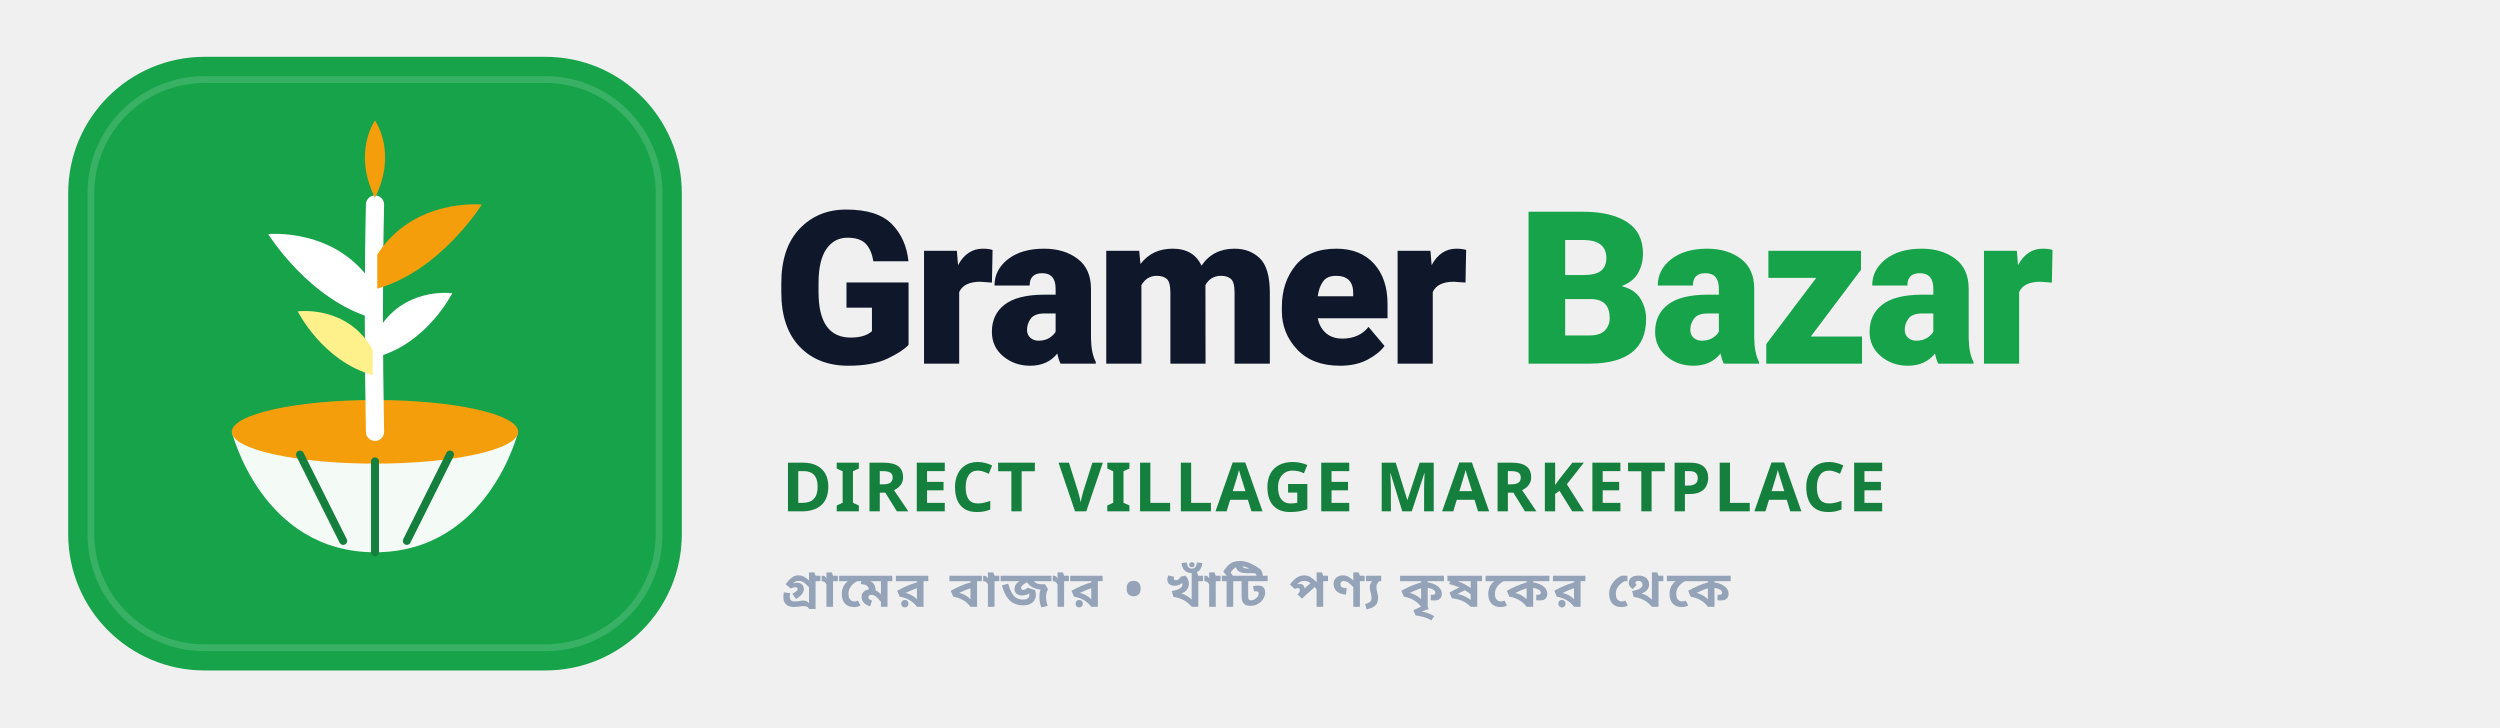
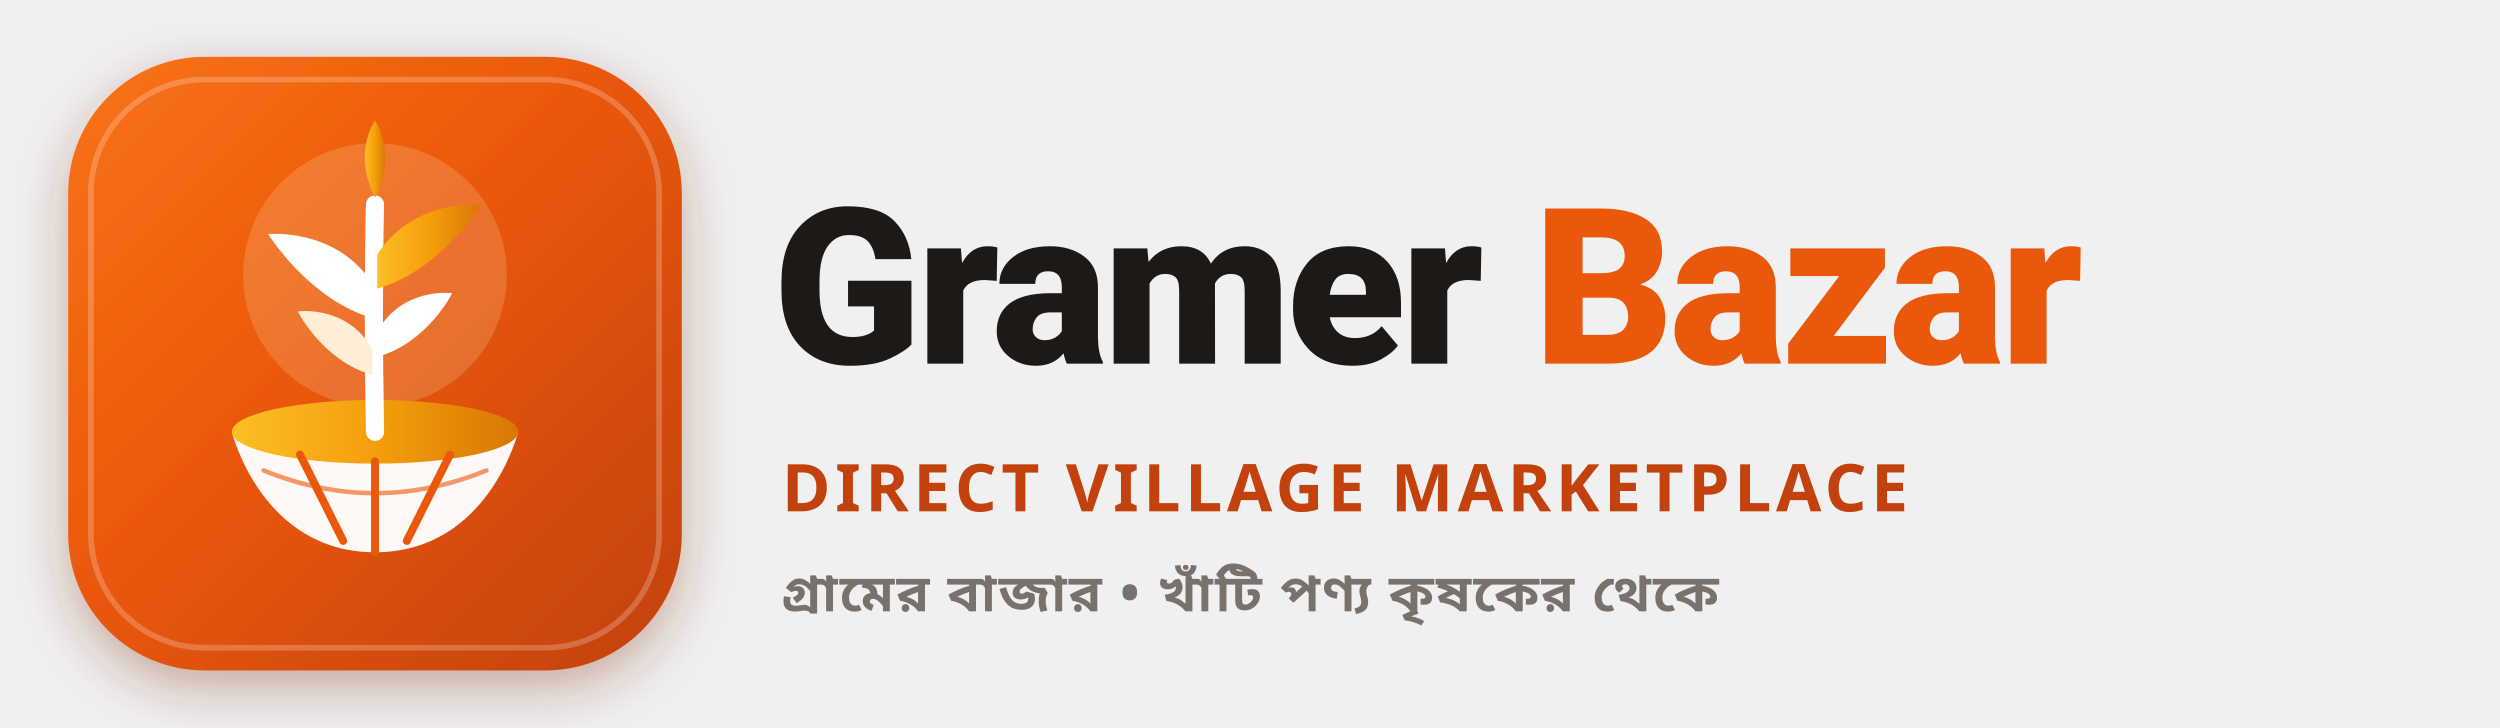
<svg xmlns="http://www.w3.org/2000/svg" viewBox="0 0 1100 320" width="1100" height="320" fill="none">
+   <defs>
+     <linearGradient id="emblemGradEn" x1="0%" y1="0%" x2="100%" y2="100%">
+       <stop offset="0%" stop-color="#f97316" />
+       <stop offset="45%" stop-color="#ea580c" />
+       <stop offset="100%" stop-color="#c2410c" />
+     </linearGradient>
+     <linearGradient id="goldGradEn" x1="0%" y1="0%" x2="100%" y2="0%">
+       <stop offset="0%" stop-color="#fbbf24" />
+       <stop offset="50%" stop-color="#f59e0b" />
+       <stop offset="100%" stop-color="#d97706" />
+     </linearGradient>
+     <linearGradient id="leafGradEn" x1="0%" y1="0%" x2="100%" y2="100%">
+       <stop offset="0%" stop-color="#fef08a" />
+       <stop offset="100%" stop-color="#f59e0b" />
+     </linearGradient>
+     <filter id="shadowEn" x="-10%" y="-10%" width="120%" height="120%">
+       <feDropShadow dx="0" dy="8" stdDeviation="12" flood-color="#7c2d12" flood-opacity="0.35" />
+     </filter>
+   </defs>
  <g transform="translate(30, 25)">
-     <rect width="270" height="270" rx="60" fill="#16a34a" />
-     <rect x="10" y="10" width="250" height="250" rx="50" stroke="#ffffff" stroke-opacity="0.15" stroke-width="3" />
-     <path d="M72 165 C72 165, 85 218, 135 218 C185 218, 198 165, 198 165 Z" fill="#ffffff" fill-opacity="0.95" />
-     <ellipse cx="135" cy="165" rx="63" ry="14" fill="#f59e0b" />
-     <path d="M102 175 L121 213 M135 178 L135 218 M168 175 L149 213" stroke="#15803d" stroke-width="3.5" stroke-linecap="round" />
+     <rect width="270" height="270" rx="60" fill="url(#emblemGradEn)" filter="url(#shadowEn)" />
+     <rect x="10" y="10" width="250" height="250" rx="50" stroke="#ffffff" stroke-opacity="0.22" stroke-width="2.5" />
+     <circle cx="135" cy="96" r="58" fill="#fef3c7" fill-opacity="0.18" />
+     <path d="M72 165 C72 165, 85 218, 135 218 C185 218, 198 165, 198 165 Z" fill="#ffffff" fill-opacity="0.96" />
+     <ellipse cx="135" cy="165" rx="63" ry="14" fill="url(#goldGradEn)" />
+     <path d="M102 175 L121 213 M135 178 L135 218 M168 175 L149 213" stroke="#ea580c" stroke-width="3.5" stroke-linecap="round" />
+     <path d="M86 182 Q135 202 184 182" stroke="#ea580c" stroke-width="2" stroke-opacity="0.6" stroke-linecap="round" fill="none" />
    <path d="M135 165 Q134 110 135 65" stroke="#ffffff" stroke-width="8" stroke-linecap="round" />
-     <path d="M135 62 C145 42, 135 28, 135 28 C135 28, 125 42, 135 62 Z" fill="#f59e0b" />
+     <path d="M135 62 C145 42, 135 28, 135 28 C135 28, 125 42, 135 62 Z" fill="url(#goldGradEn)" />
    <path d="M134 115 C106 107, 88 78, 88 78 C88 78, 118 75, 134 100 Z" fill="#ffffff" />
-     <path d="M136 102 C164 94, 182 65, 182 65 C182 65, 152 62, 136 87 Z" fill="#f59e0b" />
-     <path d="M134 140 C112 134, 101 112, 101 112 C101 112, 123 109, 134 129 Z" fill="#fef08a" />
+     <path d="M136 102 C164 94, 182 65, 182 65 C182 65, 152 62, 136 87 Z" fill="url(#goldGradEn)" />
+     <path d="M134 140 C112 134, 101 112, 101 112 C101 112, 123 109, 134 129 Z" fill="#ffedd5" />
    <path d="M136 132 C158 126, 169 104, 169 104 C169 104, 147 101, 136 121 Z" fill="#ffffff" />
  </g>
  <g transform="translate(340, 45)">
-     <text x="0" y="115" font-family="system-ui, -apple-system, BlinkMacSystemFont, 'Segoe UI', Roboto, sans-serif" font-size="94" font-weight="900" fill="#0f172a" letter-spacing="-2">
-       Gramer <tspan fill="#16a34a">Bazar</tspan>
+     <text x="0" y="115" font-family="system-ui, -apple-system, BlinkMacSystemFont, 'Segoe UI', Roboto, sans-serif" font-size="96" font-weight="900" fill="#1c1917" letter-spacing="-2">
+       Gramer <tspan fill="#ea580c">Bazar</tspan>
    </text>
-     <text x="4" y="180" font-family="system-ui, sans-serif" font-size="30" font-weight="700" fill="#15803d" letter-spacing="1">
+     <text x="4" y="180" font-family="system-ui, sans-serif" font-size="29" font-weight="800" fill="#c2410c" letter-spacing="2">
      DIRECT VILLAGE MARKETPLACE
    </text>
-     <text x="4" y="222" font-family="'Hind Siliguri', 'Noto Sans Bengali', system-ui, sans-serif" font-size="22" font-weight="600" fill="#94a3b8" letter-spacing="2">
+     <text x="4" y="224" font-family="'Hind Siliguri', 'Noto Sans Bengali', system-ui, sans-serif" font-size="23" font-weight="600" fill="#78716c" letter-spacing="1">
      গ্রামের বাজার • খাঁটি পণ্য কৃষকের থেকে
    </text>
  </g>
</svg>
